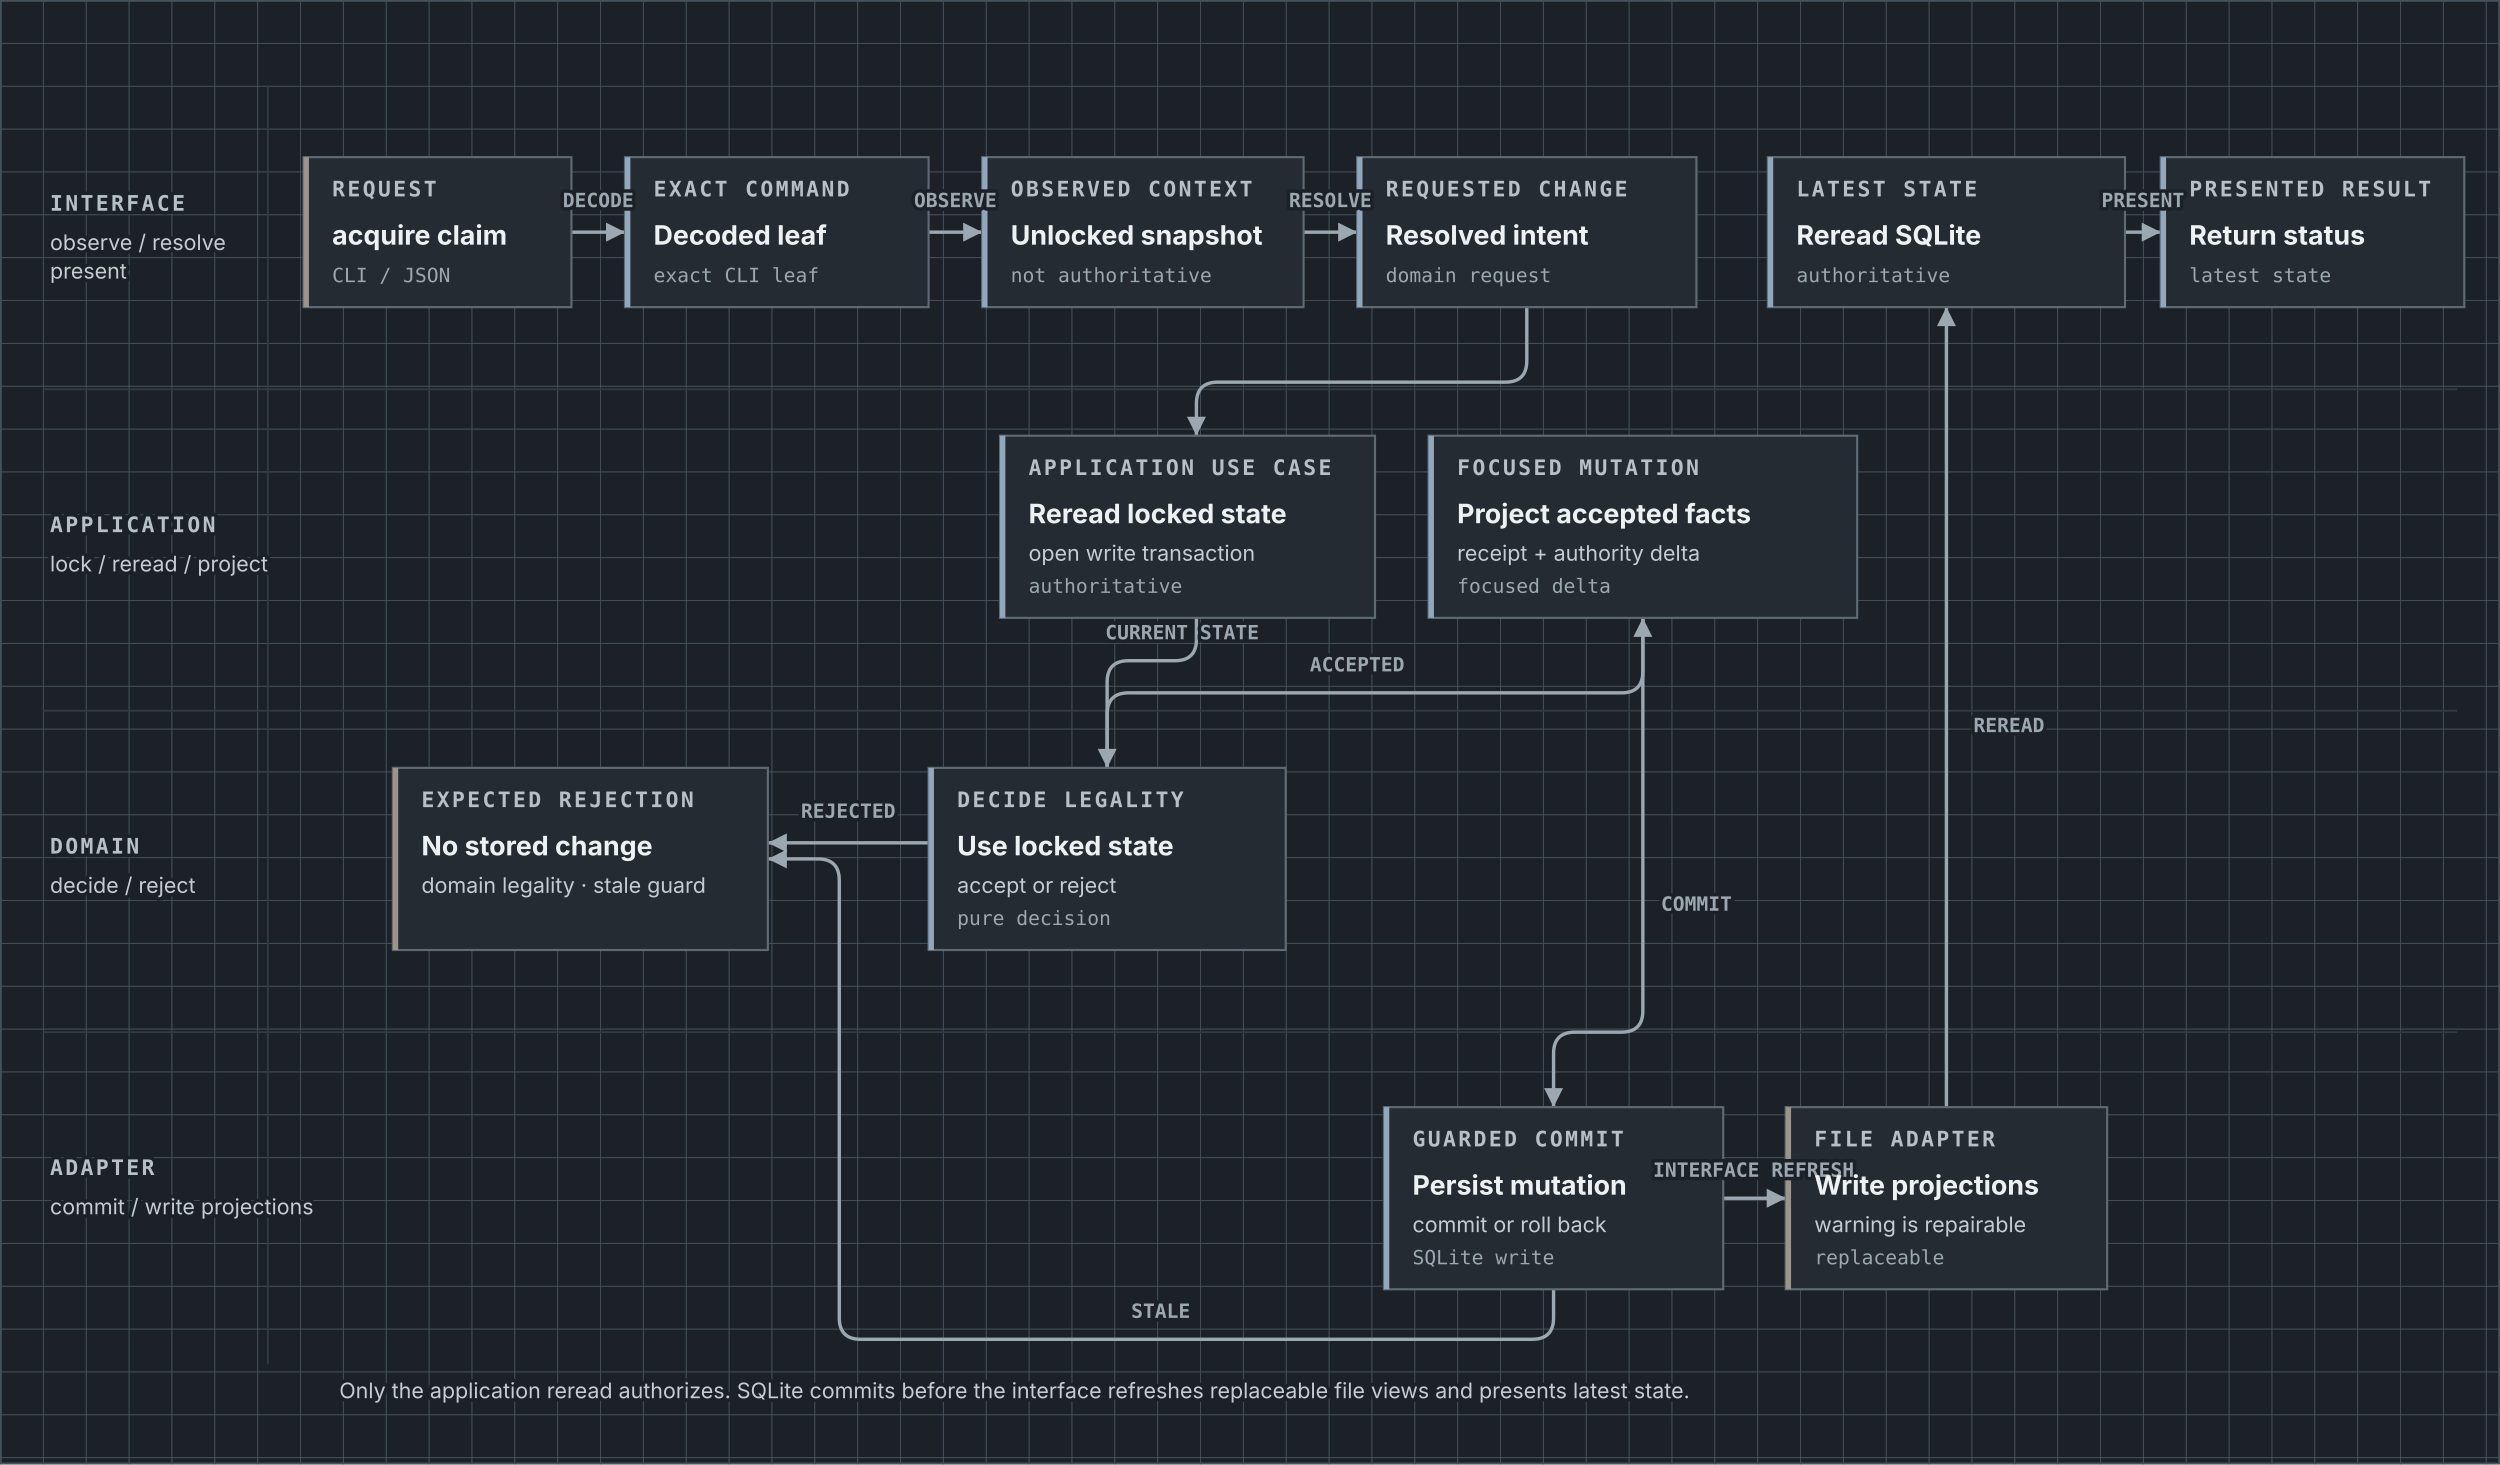
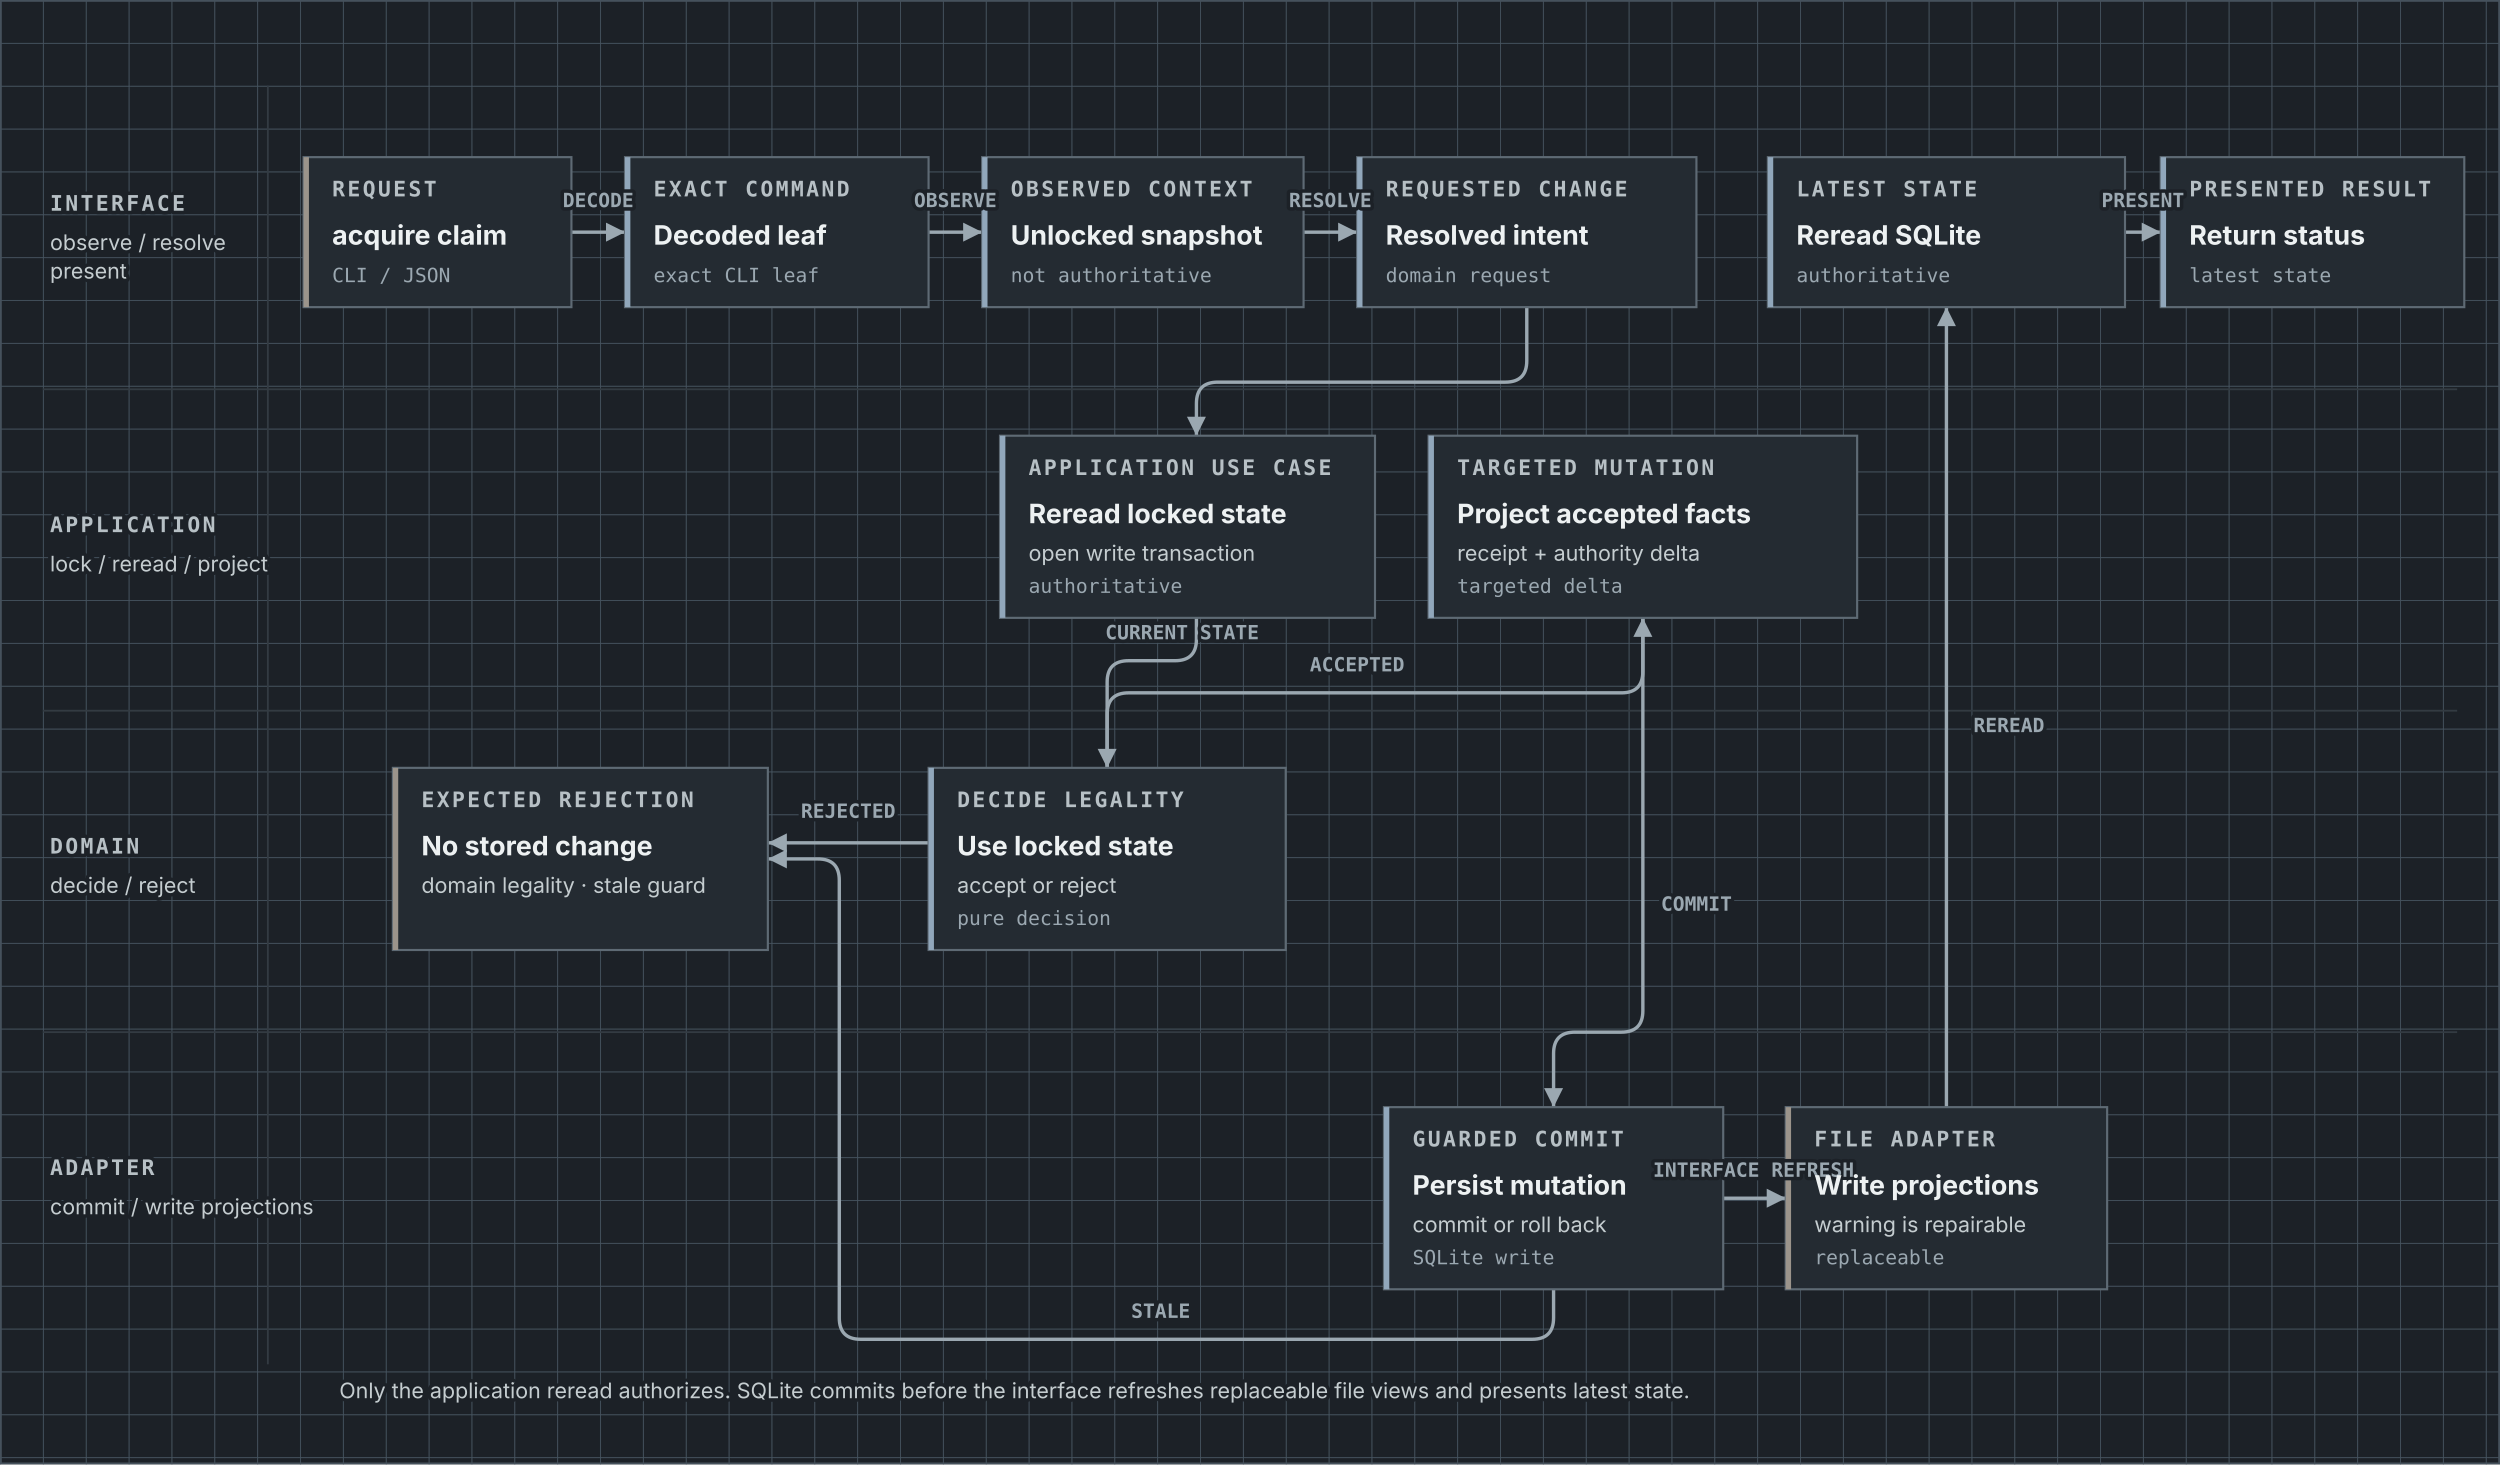
<svg xmlns="http://www.w3.org/2000/svg" role="img" aria-labelledby="title description" viewBox="0 0 1400 820">
  <defs>
    <pattern id="grid" width="24" height="24" patternUnits="userSpaceOnUse">
      <path d="M24 0H0V24" fill="none" stroke="#45535f" stroke-width="1" />
    </pattern>
    <marker id="arrow" viewBox="0 0 10 10" refX="9" refY="5" markerWidth="7" markerHeight="7" orient="auto">
      <path d="M1 1L9 5L1 9Z" fill="#9ba8b1" />
    </marker>
    <style>
      text { font-family: ui-sans-serif, system-ui, -apple-system, BlinkMacSystemFont, "Segoe UI", sans-serif; fill: #edf1f2; }
      .section-label, .box-label, .box-meta, .connector-label, .note-meta { font-family: ui-monospace, SFMono-Regular, Menlo, monospace; }
      .section-label, .box-label { font-size: 12px; font-weight: 700; letter-spacing: 0.11em; fill: #b7c0c5; }
      .section-subtitle { font-size: 12px; fill: #c5cdd0; }
      .guide { stroke: #333b42; stroke-width: 1; }
      .connector { fill: none; stroke: #9ba8b1; stroke-width: 1.9; stroke-linecap: round; }
      .connector-label { font-size: 11px; font-weight: 700; fill: #9ba8b1; }
      .box { fill: #242b32; stroke: #5e6a74; stroke-width: 1.2; }
      .box-title { font-size: 15px; font-weight: 700; }
      .box-body { font-size: 12px; fill: #c5cdd0; }
      .box-meta { font-size: 11px; fill: #9ba8b1; }
      .note { fill: #c5cdd0; }
      .note-meta { font-weight: 700; letter-spacing: 0.08em; fill: #b7c0c5; }
      .canvas-text { paint-order: stroke fill; stroke: #1c2127; stroke-width: 4px; stroke-linejoin: round; }
    </style>
  </defs>
  <rect width="1400" height="820" fill="#1c2127" />
  <rect width="1400" height="820" fill="url(#grid)" />
  <rect x="0.5" y="0.5" width="1399" height="819" fill="none" stroke="#45515c" />
  <line x1="150" y1="48" x2="150" y2="764" class="guide" />
  <line x1="24" y1="218" x2="1376" y2="218" class="guide" />
  <line x1="24" y1="398" x2="1376" y2="398" class="guide" />
  <line x1="24" y1="578" x2="1376" y2="578" class="guide" />
  <path d="M320 130L350 130" class="connector" marker-end="url(#arrow)" />
  <path d="M520 130L550 130" class="connector" marker-end="url(#arrow)" />
  <path d="M730 130L760 130" class="connector" marker-end="url(#arrow)" />
  <path d="M855 172L855 202Q855 214 843 214L682 214Q670 214 670 226L670 244" class="connector" marker-end="url(#arrow)" />
  <path d="M670 346L670 358Q670 370 658 370L632 370Q620 370 620 382L620 430" class="connector" marker-end="url(#arrow)" />
  <path d="M520 472L430 472" class="connector" marker-end="url(#arrow)" />
  <path d="M620 430L620 400Q620 388 632 388L908 388Q920 388 920 376L920 346" class="connector" marker-end="url(#arrow)" />
  <path d="M920 346L920 566Q920 578 908 578L882 578Q870 578 870 590L870 620" class="connector" marker-end="url(#arrow)" />
  <path d="M870 722L870 738Q870 750 858 750L482 750Q470 750 470 738L470 493Q470 481 458 481L430 481" class="connector" marker-end="url(#arrow)" />
  <path d="M965 671L1000 671" class="connector" marker-end="url(#arrow)" />
  <path d="M1090 620L1090 172" class="connector" marker-end="url(#arrow)" />
  <path d="M1190 130L1210 130" class="connector" marker-end="url(#arrow)" />
  <rect x="170" y="88" width="150" height="84" class="box" />
  <rect x="170" y="88" width="3" height="84" fill="#9b948b" />
  <rect x="350" y="88" width="170" height="84" class="box" />
  <rect x="350" y="88" width="3" height="84" fill="#91a7bb" />
  <rect x="550" y="88" width="180" height="84" class="box" />
  <rect x="550" y="88" width="3" height="84" fill="#91a7bb" />
  <rect x="760" y="88" width="190" height="84" class="box" />
  <rect x="760" y="88" width="3" height="84" fill="#91a7bb" />
  <rect x="990" y="88" width="200" height="84" class="box" />
  <rect x="990" y="88" width="3" height="84" fill="#91a7bb" />
  <rect x="1210" y="88" width="170" height="84" class="box" />
  <rect x="1210" y="88" width="3" height="84" fill="#91a7bb" />
  <rect x="560" y="244" width="210" height="102" class="box" />
  <rect x="560" y="244" width="3" height="102" fill="#91a7bb" />
  <rect x="800" y="244" width="240" height="102" class="box" />
  <rect x="800" y="244" width="3" height="102" fill="#91a7bb" />
  <rect x="220" y="430" width="210" height="102" class="box" />
  <rect x="220" y="430" width="3" height="102" fill="#9b948b" />
  <rect x="520" y="430" width="200" height="102" class="box" />
  <rect x="520" y="430" width="3" height="102" fill="#91a7bb" />
  <rect x="775" y="620" width="190" height="102" class="box" />
  <rect x="775" y="620" width="3" height="102" fill="#91a7bb" />
  <rect x="1000" y="620" width="180" height="102" class="box" />
  <rect x="1000" y="620" width="3" height="102" fill="#9b948b" />
  <text x="28" y="118" class="section-label canvas-text">INTERFACE</text>
  <text x="28" y="140" class="section-subtitle canvas-text">observe / resolve</text>
  <text x="28" y="156" class="section-subtitle canvas-text">present</text>
  <text x="28" y="298" class="section-label canvas-text">APPLICATION</text>
  <text x="28" y="320" class="section-subtitle canvas-text">lock / reread / project</text>
  <text x="28" y="478" class="section-label canvas-text">DOMAIN</text>
  <text x="28" y="500" class="section-subtitle canvas-text">decide / reject</text>
  <text x="28" y="658" class="section-label canvas-text">ADAPTER</text>
  <text x="28" y="680" class="section-subtitle canvas-text">commit / write projections</text>
  <text x="335" y="116" text-anchor="middle" class="connector-label canvas-text">DECODE</text>
  <text x="535" y="116" text-anchor="middle" class="connector-label canvas-text">OBSERVE</text>
  <text x="745" y="116" text-anchor="middle" class="connector-label canvas-text">RESOLVE</text>
  <text x="662" y="358" text-anchor="middle" class="connector-label canvas-text">CURRENT STATE</text>
  <text x="475" y="458" text-anchor="middle" class="connector-label canvas-text">REJECTED</text>
  <text x="760" y="376" text-anchor="middle" class="connector-label canvas-text">ACCEPTED</text>
  <text x="950" y="510" text-anchor="middle" class="connector-label canvas-text">COMMIT</text>
  <text x="650" y="738" text-anchor="middle" class="connector-label canvas-text">STALE</text>
  <text x="982" y="659" text-anchor="middle" class="connector-label canvas-text">INTERFACE REFRESH</text>
  <text x="1125" y="410" text-anchor="middle" class="connector-label canvas-text">REREAD</text>
  <text x="1200" y="116" text-anchor="middle" class="connector-label canvas-text">PRESENT</text>
  <text x="186" y="110" class="box-label">REQUEST</text>
  <text x="186" y="137" class="box-title">acquire claim</text>
  <text x="186" y="158" class="box-meta">CLI / JSON</text>
  <text x="366" y="110" class="box-label">EXACT COMMAND</text>
  <text x="366" y="137" class="box-title">Decoded leaf</text>
  <text x="366" y="158" class="box-meta">exact CLI leaf</text>
  <text x="566" y="110" class="box-label">OBSERVED CONTEXT</text>
  <text x="566" y="137" class="box-title">Unlocked snapshot</text>
  <text x="566" y="158" class="box-meta">not authoritative</text>
  <text x="776" y="110" class="box-label">REQUESTED CHANGE</text>
  <text x="776" y="137" class="box-title">Resolved intent</text>
  <text x="776" y="158" class="box-meta">domain request</text>
  <text x="1006" y="110" class="box-label">LATEST STATE</text>
  <text x="1006" y="137" class="box-title">Reread SQLite</text>
  <text x="1006" y="158" class="box-meta">authoritative</text>
  <text x="1226" y="110" class="box-label">PRESENTED RESULT</text>
  <text x="1226" y="137" class="box-title">Return status</text>
  <text x="1226" y="158" class="box-meta">latest state</text>
  <text x="576" y="266" class="box-label">APPLICATION USE CASE</text>
  <text x="576" y="293" class="box-title">Reread locked state</text>
  <text x="576" y="314" class="box-body">open write transaction</text>
  <text x="576" y="332" class="box-meta">authoritative</text>
-   <text x="816" y="266" class="box-label">FOCUSED MUTATION</text>
+   <text x="816" y="266" class="box-label">TARGETED MUTATION</text>
  <text x="816" y="293" class="box-title">Project accepted facts</text>
  <text x="816" y="314" class="box-body">receipt + authority delta</text>
-   <text x="816" y="332" class="box-meta">focused delta</text>
+   <text x="816" y="332" class="box-meta">targeted delta</text>
  <text x="236" y="452" class="box-label">EXPECTED REJECTION</text>
  <text x="236" y="479" class="box-title">No stored change</text>
  <text x="236" y="500" class="box-body">domain legality · stale guard</text>
  <text x="536" y="452" class="box-label">DECIDE LEGALITY</text>
  <text x="536" y="479" class="box-title">Use locked state</text>
  <text x="536" y="500" class="box-body">accept or reject</text>
  <text x="536" y="518" class="box-meta">pure decision</text>
  <text x="791" y="642" class="box-label">GUARDED COMMIT</text>
  <text x="791" y="669" class="box-title">Persist mutation</text>
  <text x="791" y="690" class="box-body">commit or roll back</text>
  <text x="791" y="708" class="box-meta">SQLite write</text>
  <text x="1016" y="642" class="box-label">FILE ADAPTER</text>
  <text x="1016" y="669" class="box-title">Write projections</text>
  <text x="1016" y="690" class="box-body">warning is repairable</text>
  <text x="1016" y="708" class="box-meta">replaceable</text>
  <text x="190" y="783" text-anchor="start" font-size="12" class="note canvas-text">Only the application reread authorizes. SQLite commits before the interface refreshes replaceable file views and presents latest state.</text>
</svg>
